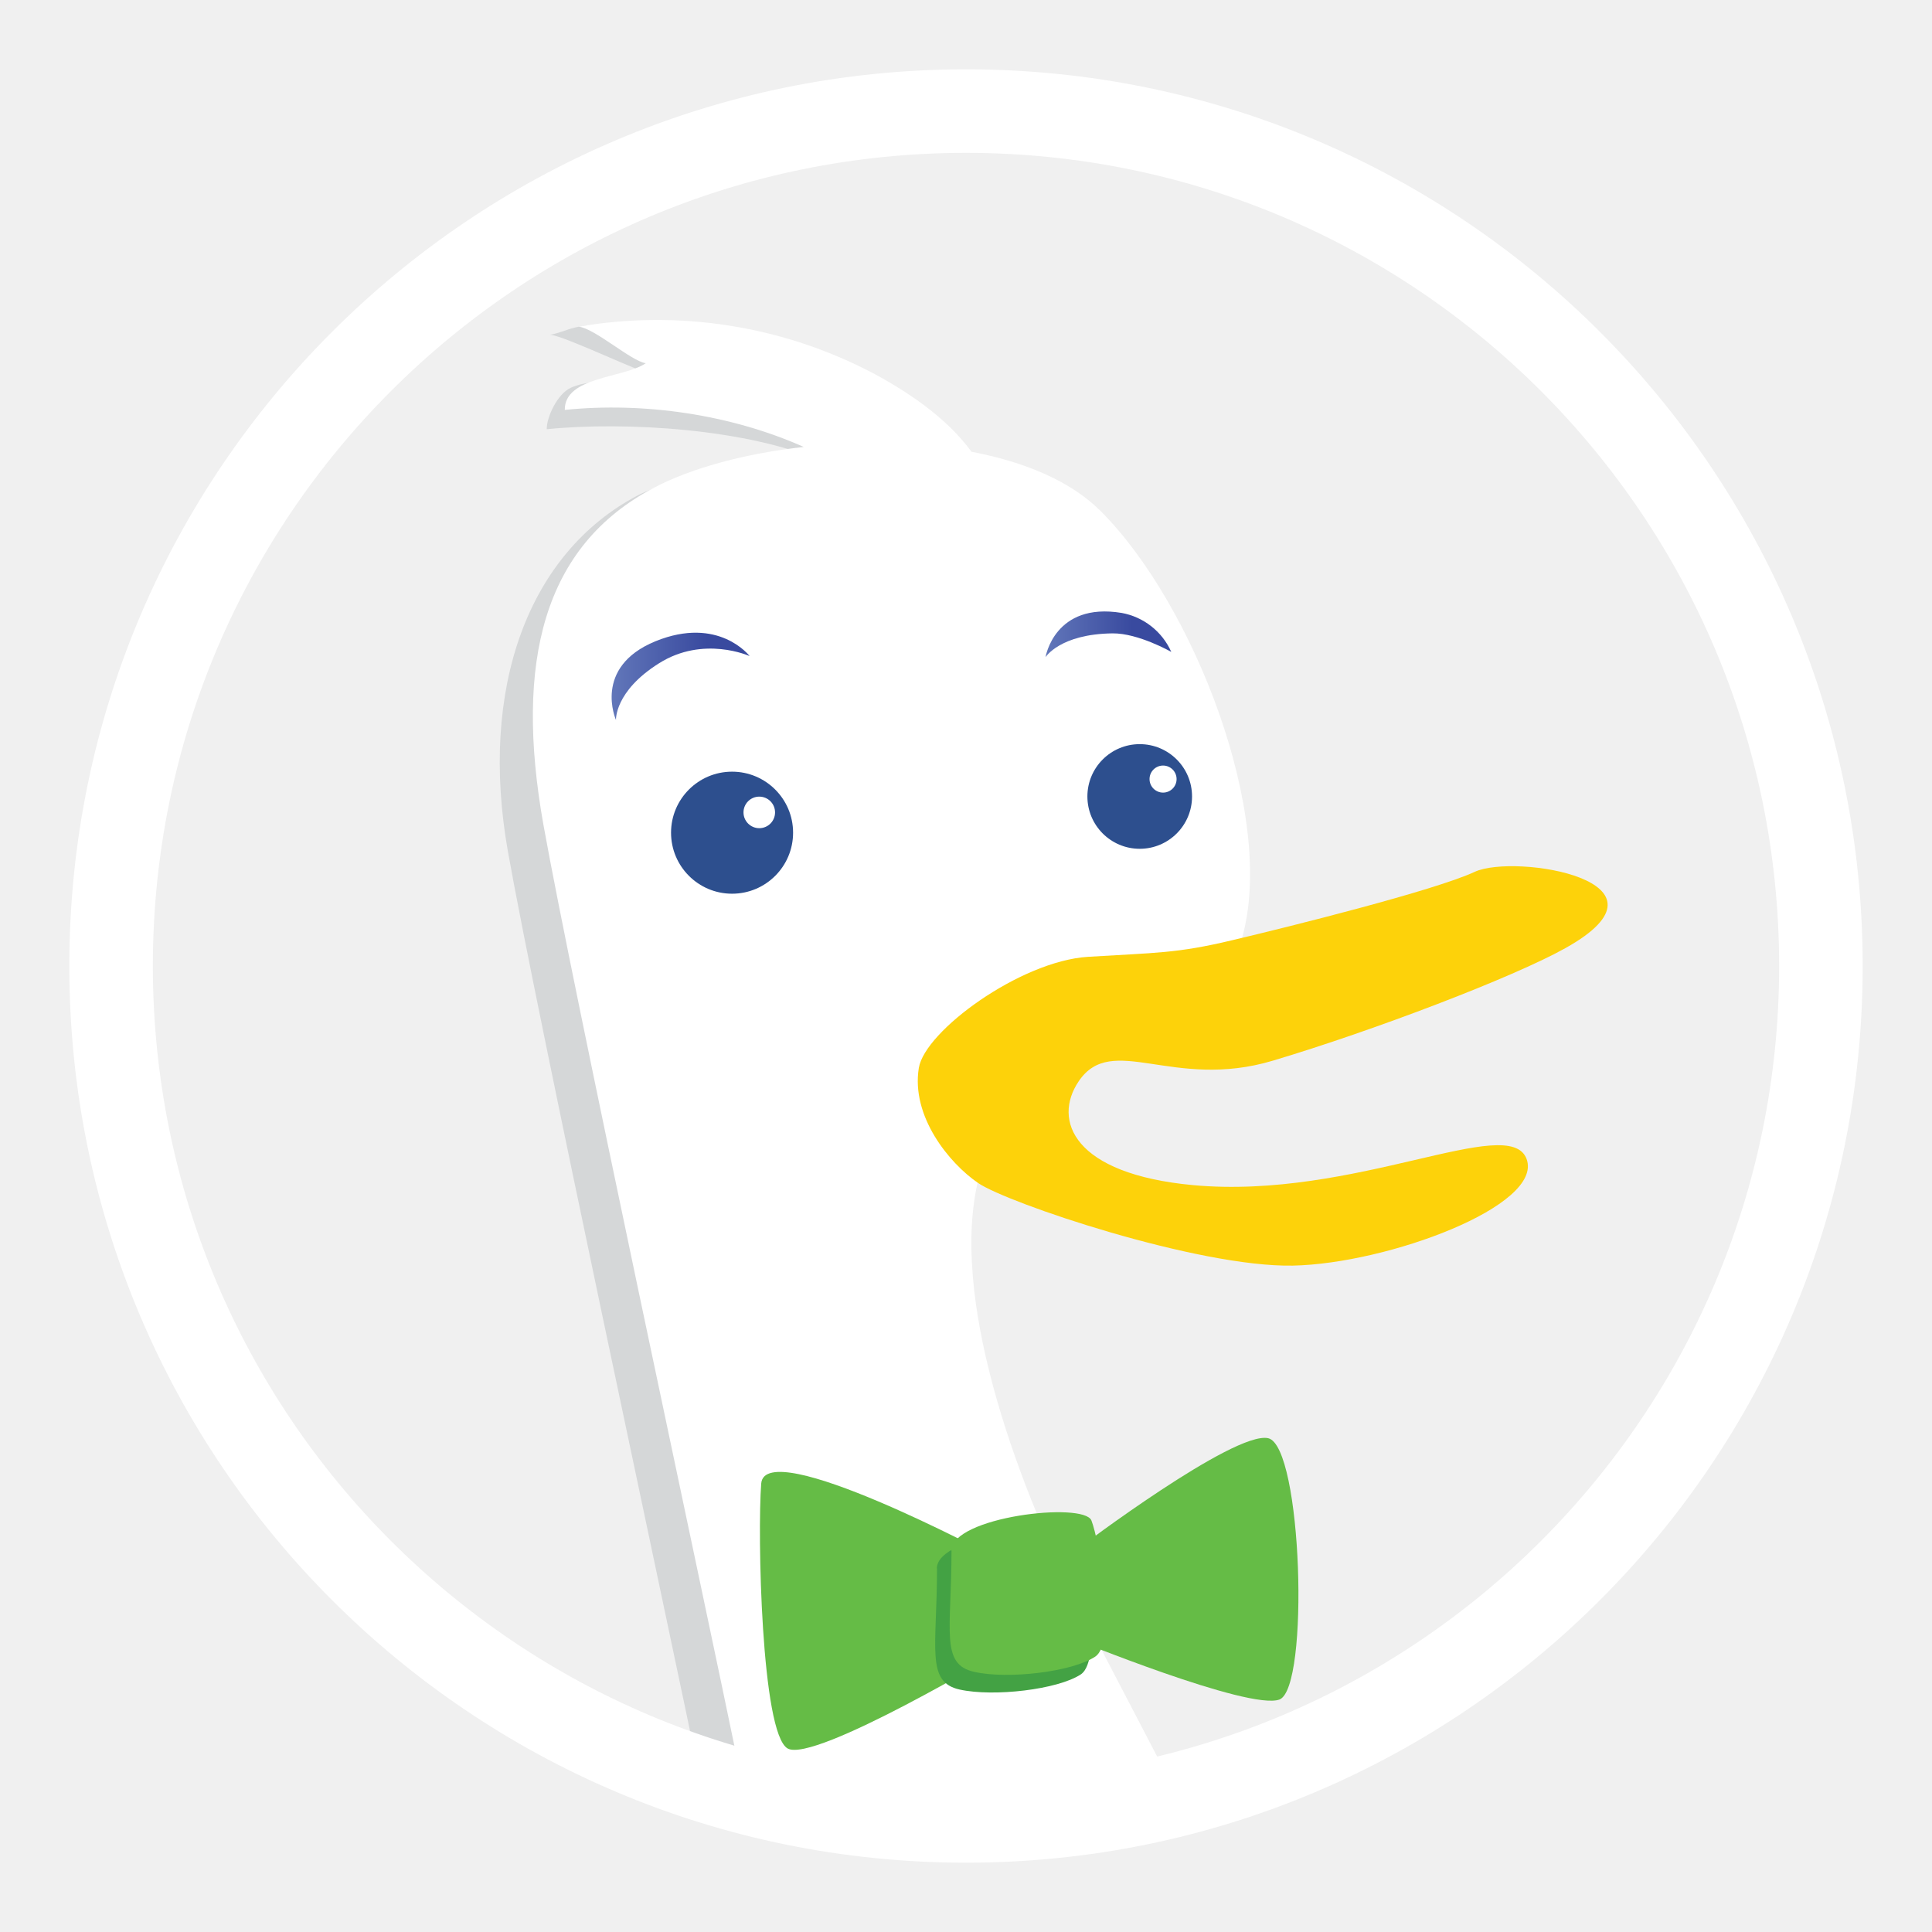
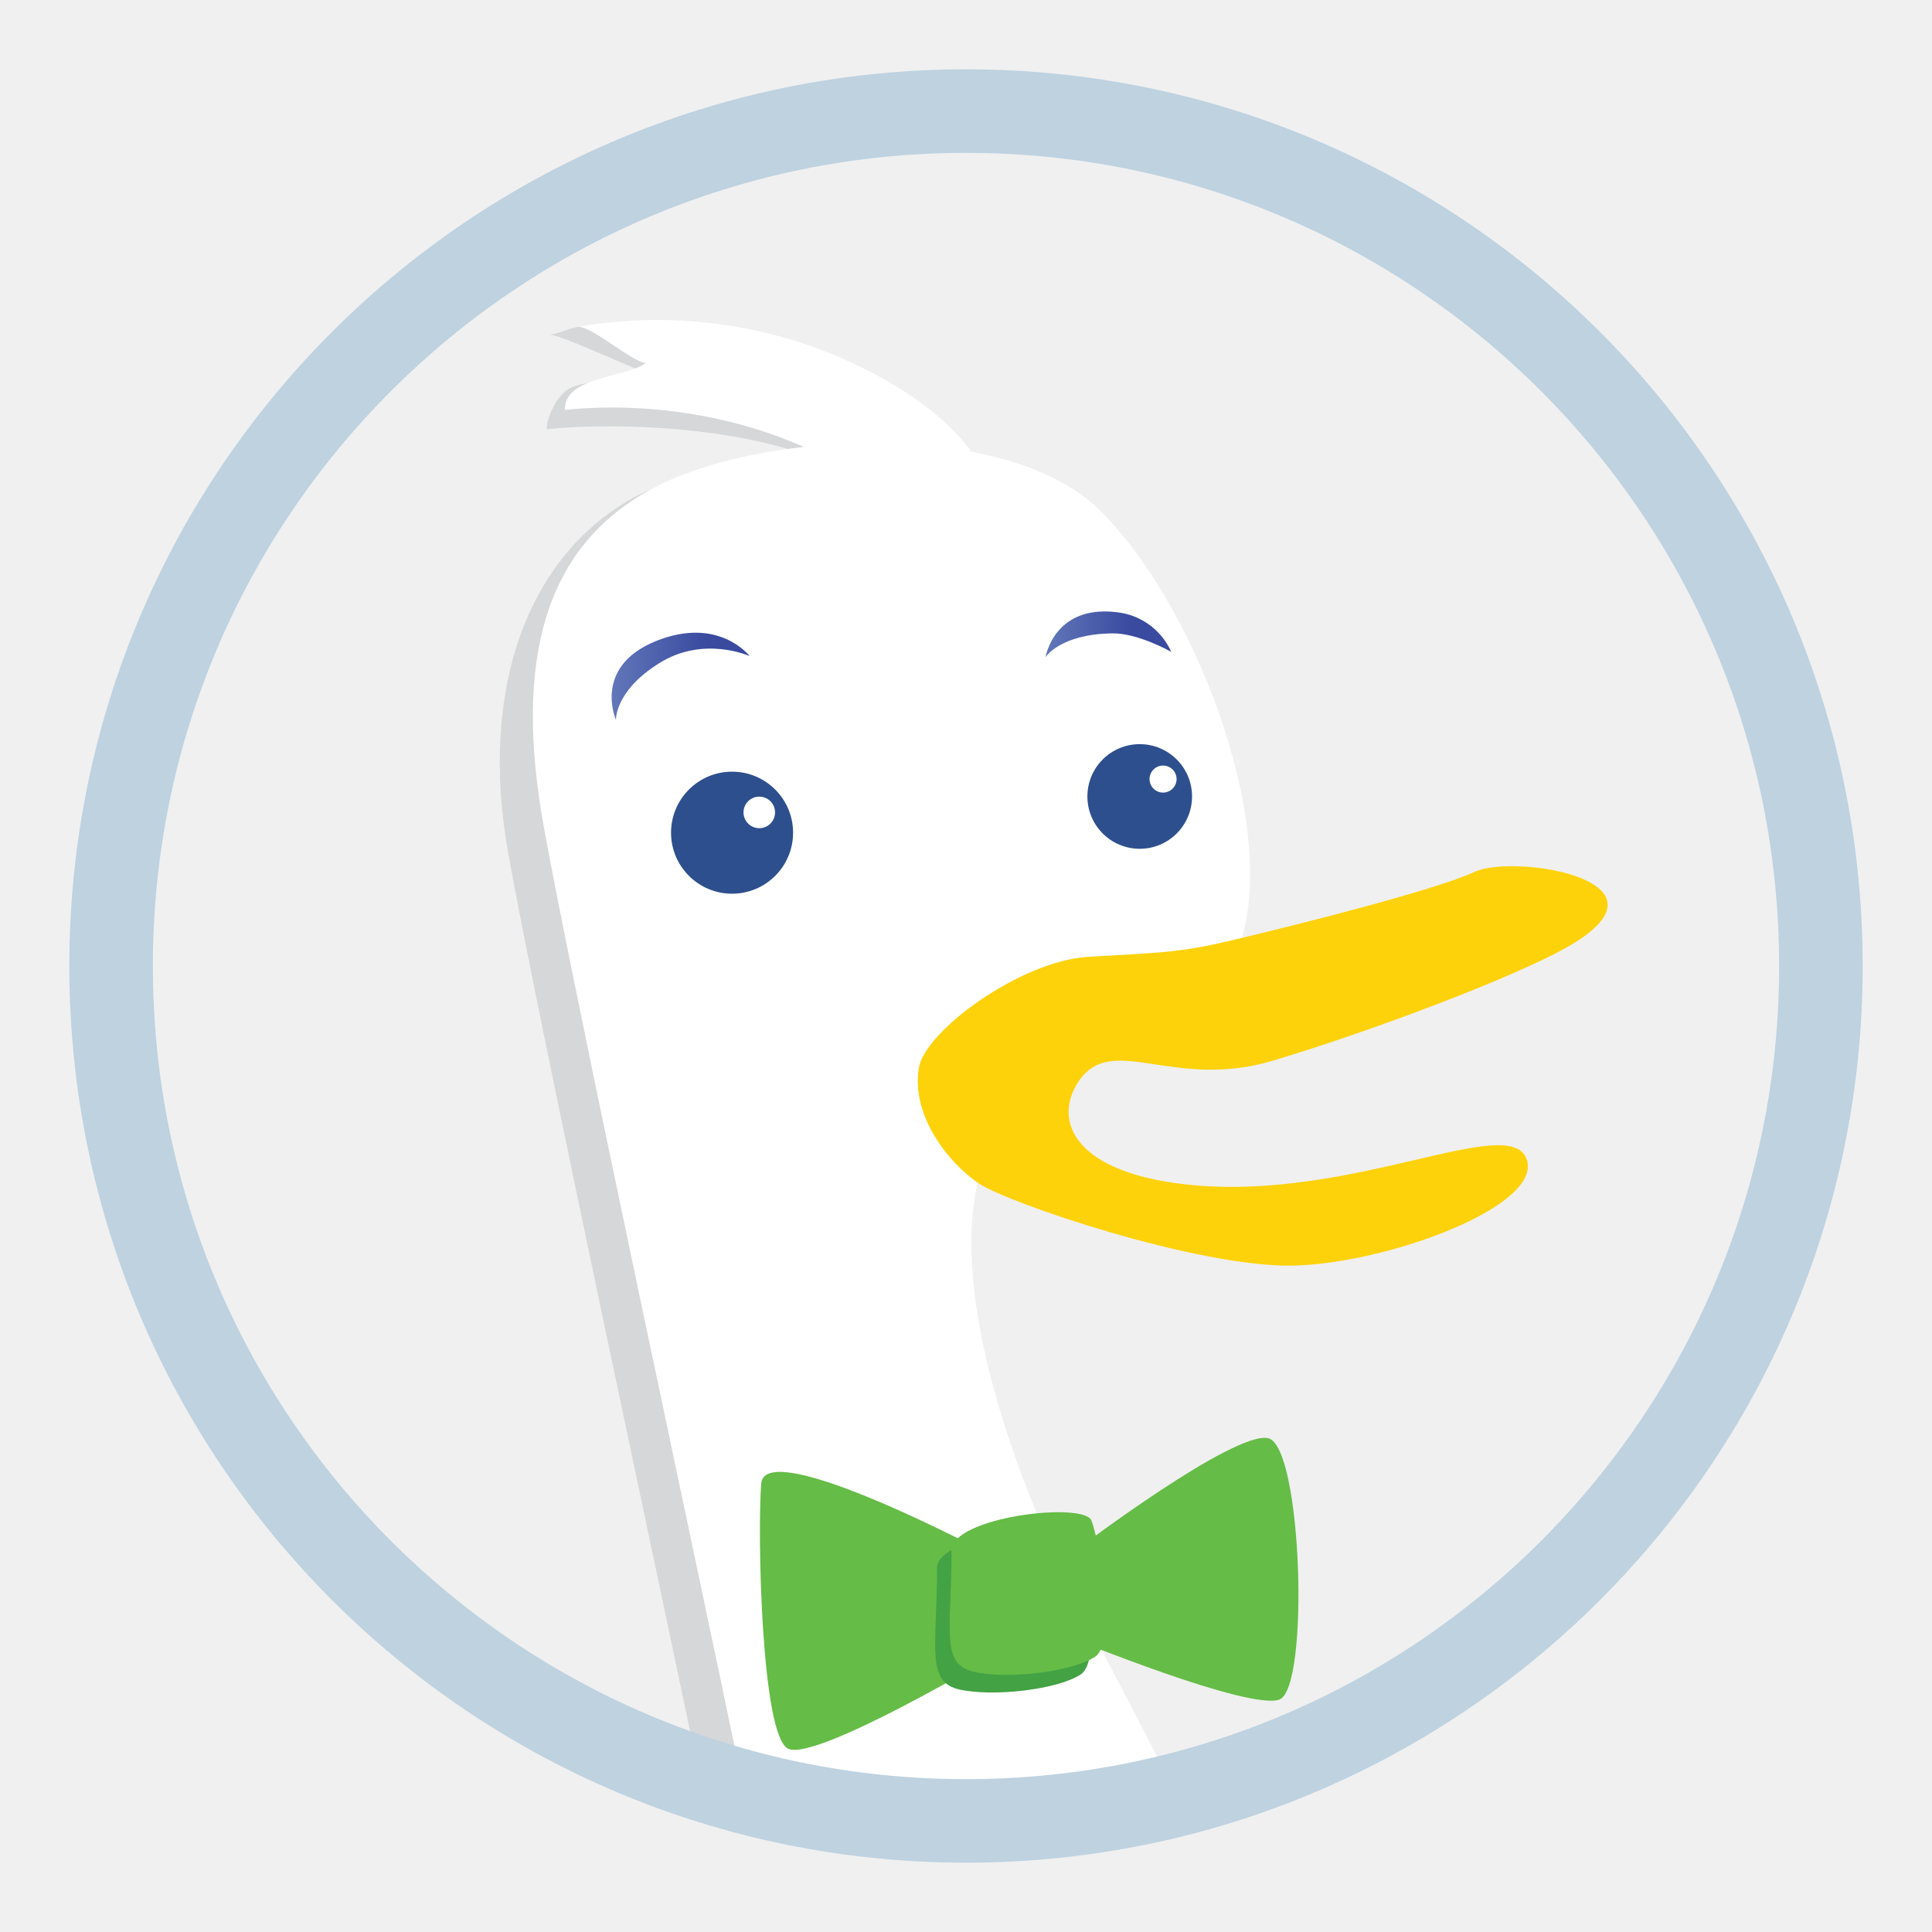
<svg xmlns="http://www.w3.org/2000/svg" viewBox="0 0 120 120">
  <defs>
    <clipPath id="a">
      <circle cx="127.33" cy="78.97" r="52" />
    </clipPath>
    <linearGradient id="b" gradientUnits="userSpaceOnUse" x1="1893.32" y1="-2381.98" x2="1901.89" y2="-2381.98" gradientTransform="matrix(1 0 0 -1 -1788 -2321)">
      <stop offset=".01" stop-color="#6176b9" />
      <stop offset=".69" stop-color="#394a9f" />
    </linearGradient>
    <linearGradient id="c" gradientUnits="userSpaceOnUse" x1="1920.27" y1="-2379.37" x2="1928.08" y2="-2379.37" gradientTransform="matrix(1 0 0 -1 -1788 -2321)">
      <stop offset=".01" stop-color="#6176b9" />
      <stop offset=".69" stop-color="#394a9f" />
    </linearGradient>
  </defs>
  <g transform="translate(-67.33 -18.97)">
    <g clip-path="url(#a)">
      <path d="M138.46 132.53c-2.51-4.88-4.91-9.37-6.4-12.34-3.96-7.93-7.94-19.11-6.13-26.32.33-1.31-3.73-48.51-6.6-50.03-3.19-1.7-10.12-3.94-13.71-4.54-2.5-.4-3.07.3-4.12.46.99.1 5.7 2.42 6.61 2.55-.91.62-3.6-.02-5.32.74-.87.4-1.52 1.88-1.5 2.58 4.9-.5 12.56-.01 17.1 2-3.61.41-9.09.87-11.45 2.11-6.84 3.6-9.86 12.03-8.06 22.13 1.79 10.08 9.72 46.85 12.25 59.13 2.52 12.27 31.51 9.7 27.32 1.53z" fill="#D5D7D8" />
      <path d="M142.1 133.72c-3.01-5.97-6.08-11.68-7.86-15.22-3.97-7.94-7.93-19.11-6.13-26.32.34-1.31.34-6.67 1.43-7.38 8.41-5.5 7.81-.19 11.19-2.65 1.74-1.27 3.13-2.8 3.74-4.9 2.16-7.58-3-20.77-8.78-26.54-1.88-1.88-4.76-3.06-8.02-3.68-1.25-1.72-3.27-3.36-6.13-4.89a28.86 28.86 0 0 0-18.27-2.88c1 .1 3.26 2.14 4.17 2.27-1.38.94-5.05.82-5.03 2.9 4.92-.5 10.3.28 14.84 2.3-3.6.4-6.96 1.3-9.31 2.54-6.86 3.6-8.66 10.81-6.86 20.91 1.81 10.1 9.74 46.88 12.26 59.13 2.53 12.26 32.5 11.8 28.77 4.41z" fill="#FFF" />
    </g>
    <circle r="3.79" cx="112.8" cy="70.69" fill="#2D4F8E" />
    <circle r=".98" cx="114.49" cy="69.43" fill="#FFF" />
    <circle r="3.25" cx="138.12" cy="68.44" fill="#2D4F8E" />
    <circle r=".84" cx="139.57" cy="67.36" fill="#FFF" />
    <path fill="url(#b)" d="M113.89 59.72s-2.86-1.3-5.63.45c-2.77 1.74-2.67 3.52-2.67 3.52s-1.47-3.28 2.45-4.89c3.93-1.6 5.85.92 5.85.92z" />
    <path fill="url(#c)" d="M140.08 59.46s-2.05-1.17-3.65-1.15c-3.27.04-4.16 1.48-4.16 1.48s.55-3.44 4.73-2.75a4.2 4.2 0 0 1 3.08 2.42z" />
    <path fill="#FDD20A" d="M124.4 85.3c.38-2.3 6.3-6.63 10.5-6.9 4.2-.26 5.5-.2 9-1.04 3.51-.83 12.54-3.08 15.03-4.24 2.5-1.15 13.1.57 5.63 4.74-3.23 1.81-11.94 5.13-18.17 6.99-6.22 1.86-9.99-1.78-12.06 1.28-1.64 2.43-.33 5.76 7.1 6.45 10.04.93 19.66-4.52 20.72-1.62 1.06 2.9-8.62 6.5-14.52 6.62-5.9.11-17.78-3.9-19.56-5.14-1.79-1.23-4.16-4.13-3.67-7.14z" />
    <g>
      <path fill="#65BC46" d="M128.94 115.6s-14.1-7.53-14.33-4.48c-.24 3.06 0 15.51 1.64 16.45 1.65.94 13.4-6.1 13.4-6.1l-.7-5.88zm5.4-.48s9.64-7.29 11.76-6.82c2.11.48 2.58 15.51.7 16.23-1.88.7-12.9-3.81-12.9-3.81l.45-5.6z" />
      <path fill="#43A244" d="M125.53 116.39c0 4.93-.71 7.05 1.4 7.52 2.12.47 6.11 0 7.53-.94 1.4-.94.23-7.28-.24-8.46-.47-1.18-8.7-.24-8.7 1.88z" />
      <path fill="#65BC46" d="M126.43 115.3c0 4.93-.71 7.04 1.4 7.51 2.11.48 6.1 0 7.52-.94 1.41-.94.24-7.28-.23-8.46-.47-1.18-8.7-.23-8.7 1.88z" />
    </g>
  </g>
-   <circle cx="60" cy="60" r="53.1" fill="none" stroke="#FFF" stroke-width="5.189" />
+   <circle cx="60" cy="60" r="53.1" fill="none" stroke="#bed2e0" stroke-width="5.189" />
</svg>
